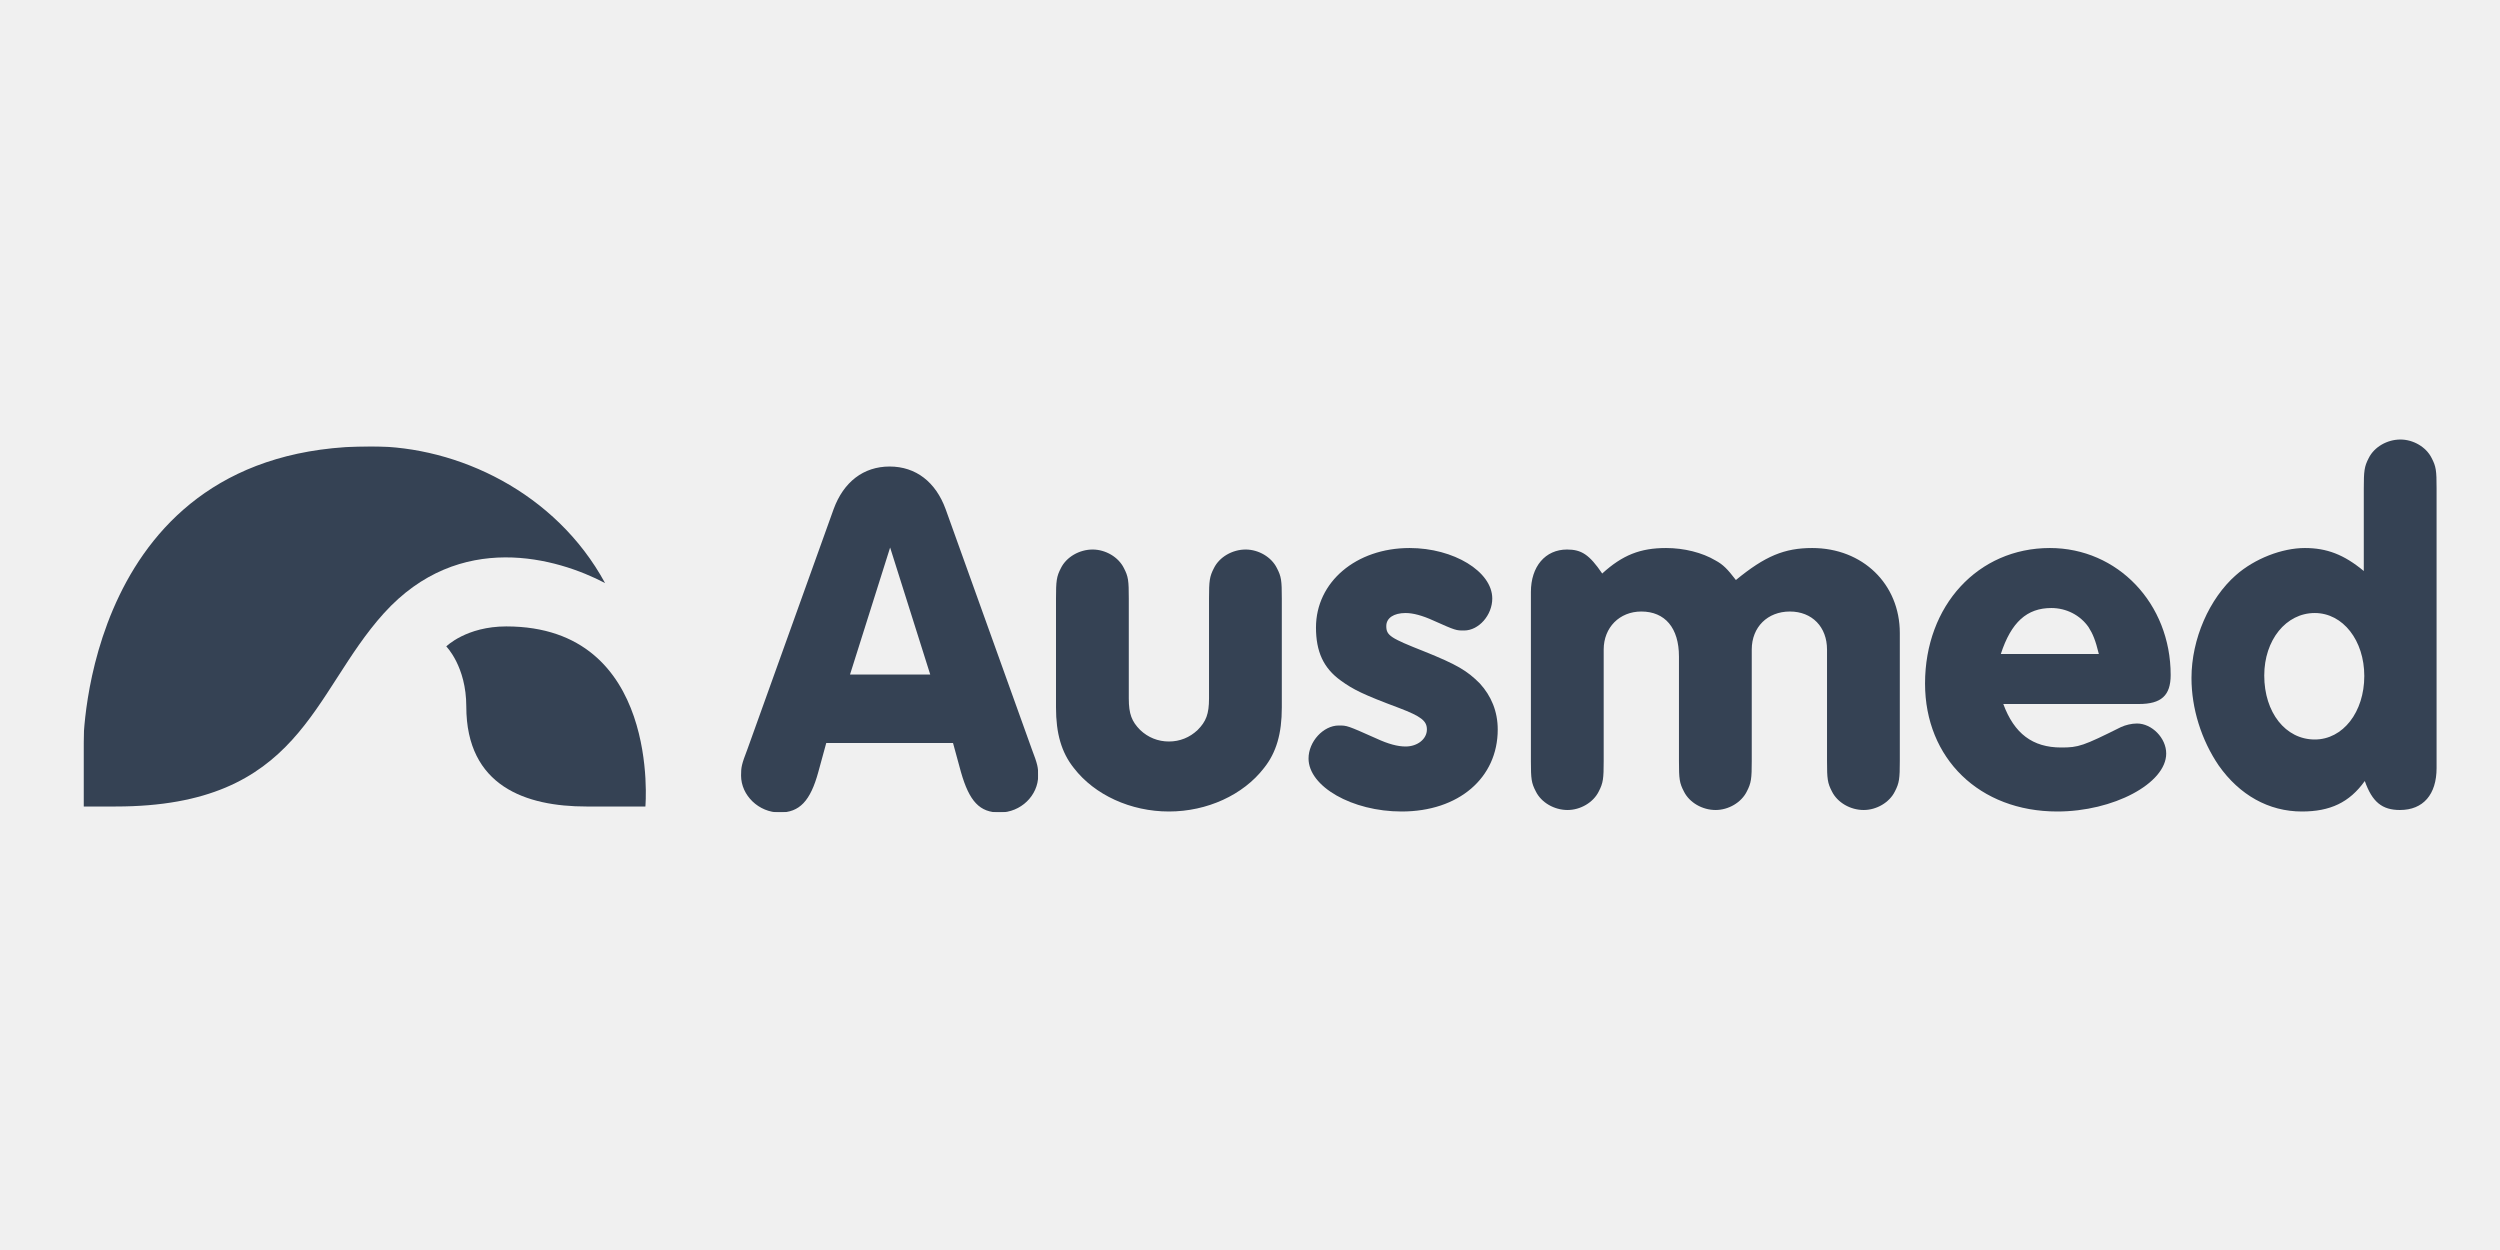
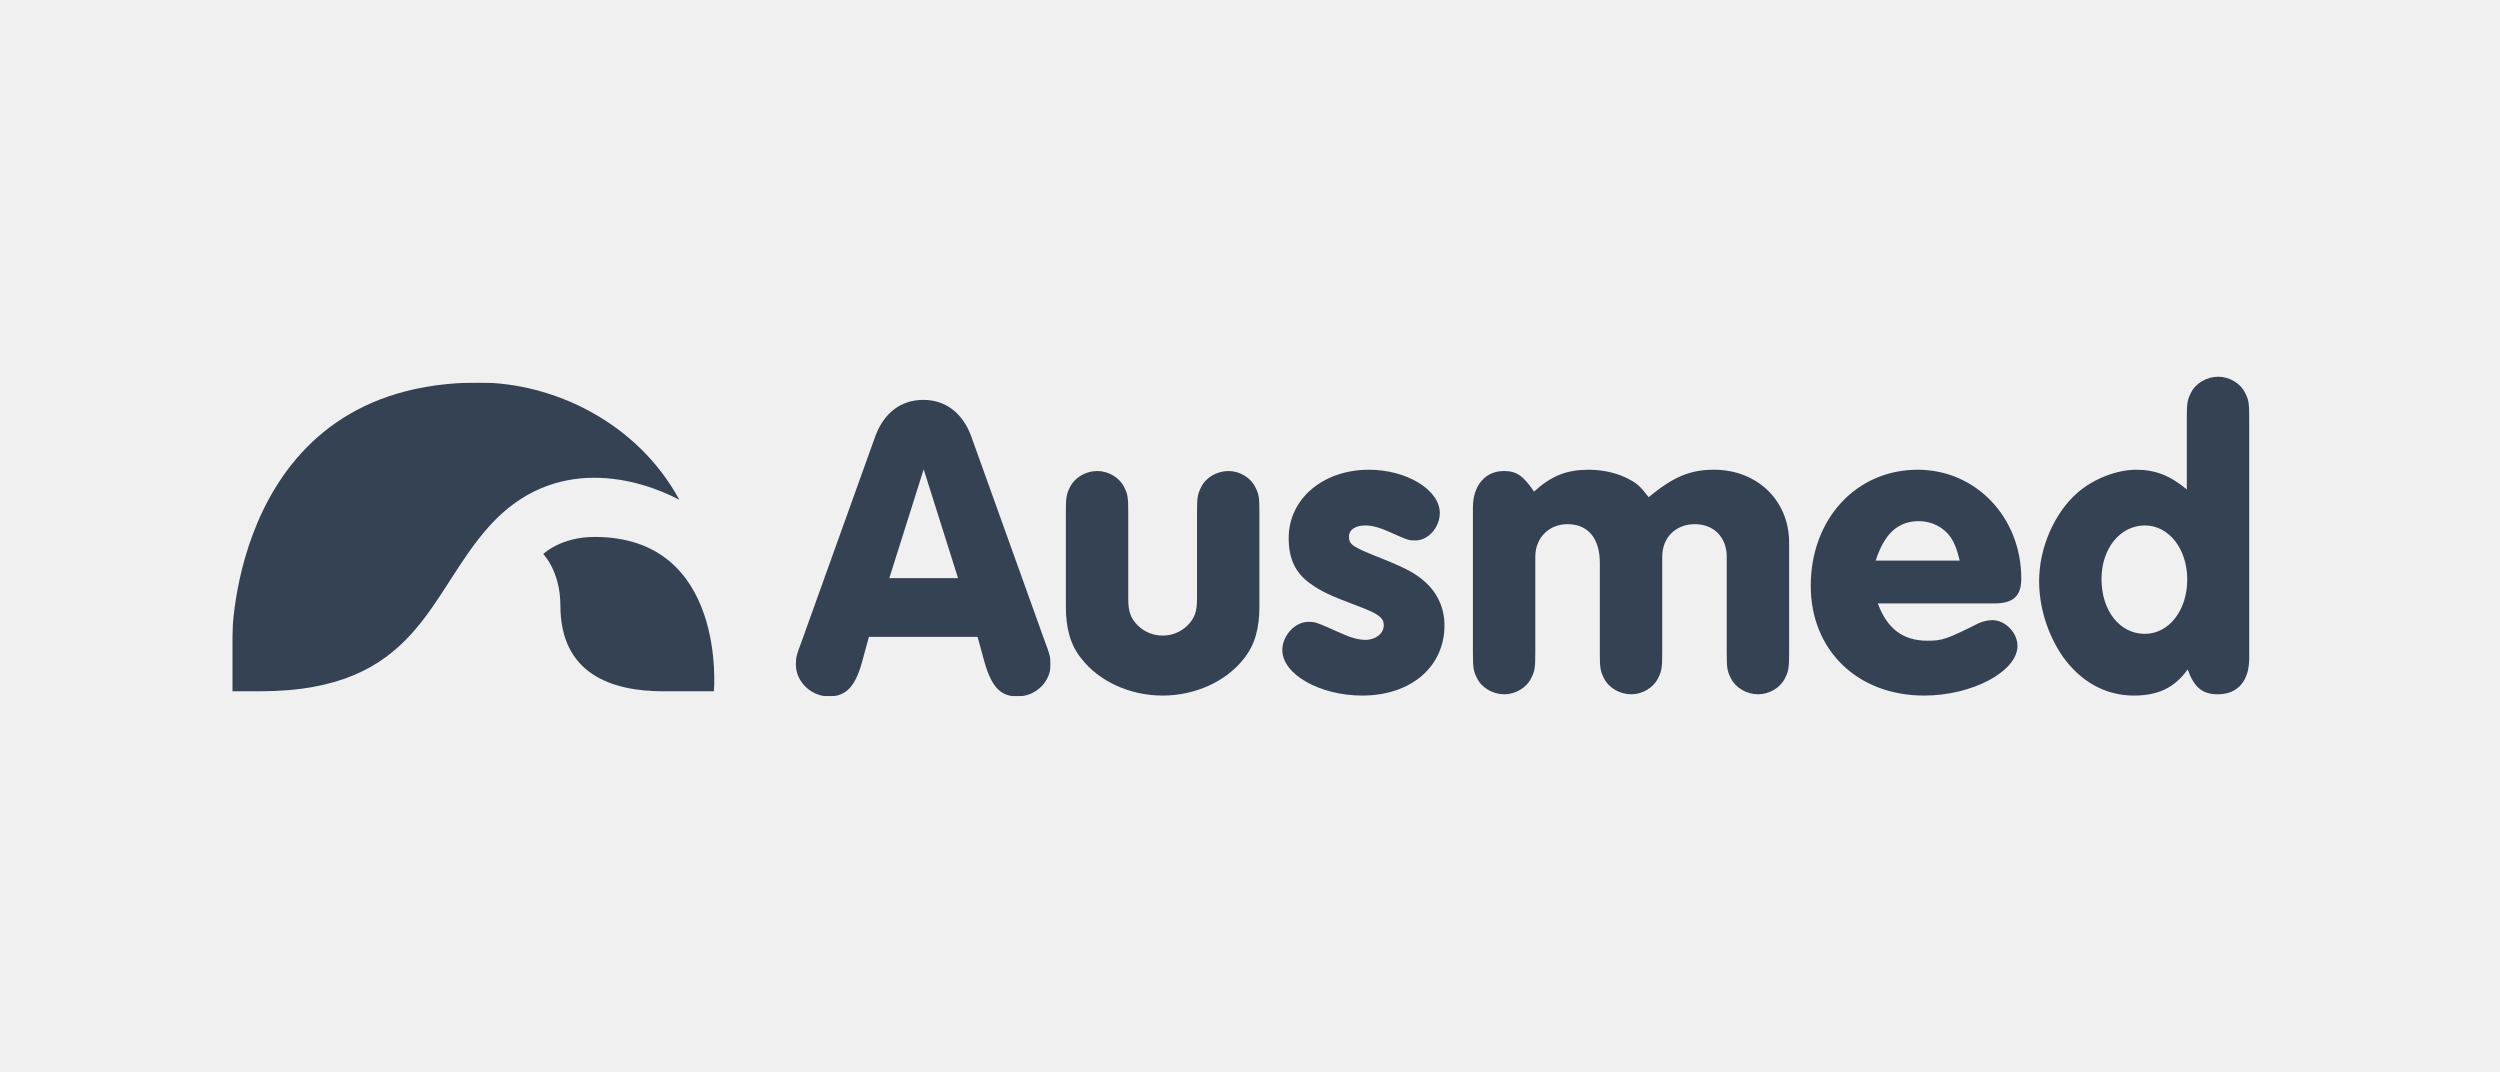
- <svg xmlns="http://www.w3.org/2000/svg" xmlns:xlink="http://www.w3.org/1999/xlink" width="120" height="60" viewBox="0 0 120 60">
+ <svg xmlns="http://www.w3.org/2000/svg" xmlns:xlink="http://www.w3.org/1999/xlink" width="140" height="60" viewBox="0 0 140 60">
  <defs>
    <polygon id="ausmed-logo-vero-a" points=".015 .173 45.833 .173 45.833 17.735 .015 17.735" />
  </defs>
-   <g fill="none" fill-rule="evenodd" transform="translate(4 21)">
+   <g fill="none" fill-rule="evenodd" transform="translate(13 21)">
    <g transform="translate(0 .25)">
      <mask id="ausmed-logo-vero-b" fill="#fff">
        <use xlink:href="#ausmed-logo-vero-a" />
      </mask>
      <path fill="#354254" d="M26.979,17.462 C26.979,17.462 27.732,8.818 20.302,8.818 C18.382,8.818 17.421,9.778 17.421,9.778 C17.421,9.778 18.382,10.739 18.382,12.66 C18.382,16.502 21.263,17.462 24.145,17.462 L26.979,17.462" mask="url(#ausmed-logo-vero-b)" />
      <path fill="#354254" d="M13.82.173C0 .173 0 14.501 0 14.501L0 17.462 1.555 17.462C10.44 17.462 10.953 12.033 14.422 8.191 18.06 4.163 22.764 5.541 25.043 6.737 22.672 2.376 17.967.173 13.82.173M38.726 5.031L36.801 11.127 40.651 11.127 38.726 5.031zM35.66 14.414L35.279 15.806C34.899 17.198 34.376 17.75 33.425 17.75 32.427 17.75 31.571 16.934 31.571 15.974 31.571 15.566 31.595 15.446 31.88 14.702L36.016 3.183C36.492 1.887 37.443 1.143 38.702 1.143 39.962 1.143 40.913 1.887 41.388 3.183L45.524 14.702C45.809 15.446 45.833 15.59 45.833 15.974 45.833 16.934 45.001 17.75 43.979 17.75 43.028 17.75 42.529 17.222 42.125 15.806L41.745 14.414 35.66 14.414 35.66 14.414z" mask="url(#ausmed-logo-vero-b)" />
    </g>
    <path fill="#354254" d="M57.527 12.96C57.527 14.208 57.266 15.12 56.672 15.864 55.673 17.16 53.938 17.952 52.108 17.952 50.278 17.952 48.542 17.16 47.544 15.864 46.95 15.12 46.688 14.208 46.688 12.96L46.688 7.729C46.688 6.889 46.712 6.673 46.926 6.265 47.188 5.737 47.806 5.377 48.447 5.377 49.066 5.377 49.683 5.737 49.945 6.265 50.159 6.673 50.182 6.865 50.182 7.729L50.182 12.528C50.182 13.272 50.325 13.632 50.729 14.04 51.109 14.4 51.585 14.592 52.108 14.592 52.631 14.592 53.106 14.4 53.486 14.04 53.891 13.632 54.033 13.272 54.033 12.528L54.033 7.729C54.033 6.889 54.057 6.673 54.271 6.265 54.532 5.737 55.151 5.377 55.792 5.377 56.41 5.377 57.028 5.737 57.289 6.265 57.504 6.673 57.527 6.865 57.527 7.729L57.527 12.96M67.629 7.729C67.629 8.521 66.987 9.264 66.274 9.264 65.894 9.264 65.87 9.264 64.8 8.785 64.277 8.545 63.826 8.425 63.469 8.425 62.899 8.425 62.542 8.665 62.542 9.049 62.542 9.505 62.733 9.624 64.373 10.273 65.918 10.896 66.416 11.184 67.035 11.809 67.582 12.409 67.891 13.152 67.891 14.016 67.891 16.344 66.013 17.952 63.279 17.952 60.902 17.952 58.81 16.752 58.81 15.408 58.81 14.592 59.523 13.824 60.26 13.824 60.664 13.824 60.664 13.824 62.067 14.448 62.637 14.712 63.089 14.832 63.469 14.832 64.04 14.832 64.491 14.472 64.491 14.016 64.491 13.608 64.23 13.392 63.16 12.984 61.425 12.336 60.95 12.097 60.355 11.665 59.523 11.065 59.167 10.273 59.167 9.12 59.167 6.937 61.092 5.305 63.66 5.305 65.775 5.305 67.629 6.433 67.629 7.729M69.483 7.417C69.483 6.193 70.172 5.377 71.218 5.377 71.907 5.377 72.287 5.617 72.906 6.529 73.88 5.641 74.736 5.305 75.972 5.305 76.828 5.305 77.707 5.521 78.349 5.905 78.705 6.097 78.919 6.313 79.323 6.841 80.725 5.689 81.653 5.305 82.984 5.305 85.408 5.305 87.191 7.033 87.191 9.384L87.191 15.528C87.191 16.368 87.167 16.584 86.953 16.992 86.692 17.52 86.074 17.88 85.456 17.88 84.814 17.88 84.196 17.52 83.934 16.992 83.721 16.584 83.697 16.392 83.697 15.528L83.697 10.177C83.697 9.097 82.984 8.353 81.914 8.353 80.844 8.353 80.084 9.097 80.084 10.177L80.084 15.528C80.084 16.368 80.06 16.584 79.846 16.992 79.585 17.52 78.967 17.88 78.349 17.88 77.707 17.88 77.089 17.52 76.828 16.992 76.614 16.584 76.59 16.392 76.59 15.528L76.59 10.512C76.59 9.145 75.924 8.353 74.783 8.353 73.737 8.353 72.977 9.12 72.977 10.177L72.977 15.528C72.977 16.368 72.953 16.584 72.739 16.992 72.478 17.52 71.86 17.88 71.242 17.88 70.6 17.88 69.982 17.52 69.721 16.992 69.507 16.584 69.483 16.392 69.483 15.528L69.483 7.417" />
    <path fill="#354254" d="M8.495 10.393C8.329 9.72 8.21 9.432 7.997 9.097 7.593 8.521 6.927 8.185 6.214 8.185 5.049 8.185 4.288 8.857 3.789 10.393L8.495 10.393zM3.908 12.792C4.431 14.208 5.311 14.88 6.689 14.88 7.521 14.88 7.735 14.808 9.565 13.896 9.779 13.8 10.065 13.728 10.326 13.728 11.039 13.728 11.728 14.424 11.728 15.168 11.728 16.608 9.185 17.952 6.499 17.952 2.767 17.952.152 15.408.152 11.809.152 8.065 2.696 5.305 6.143 5.305 9.399 5.305 11.942 7.969 11.942 11.4 11.942 12.384 11.491 12.792 10.421 12.792L3.908 12.792 3.908 12.792zM16.434 11.425C16.434 13.2 17.456 14.496 18.859 14.496 20.214 14.496 21.236 13.176 21.236 11.448 21.236 9.745 20.214 8.425 18.859 8.425 17.48 8.425 16.434 9.72 16.434 11.425zM21.212 2.449C21.212 1.609 21.236 1.393 21.45.985 21.711.457 22.329.097 22.971.097 23.589.097 24.207.457 24.468.985 24.682 1.393 24.706 1.585 24.706 2.449L24.706 15.864C24.706 17.136 24.064 17.88 22.947 17.88 22.091 17.88 21.616 17.496 21.26 16.488 20.523 17.52 19.596 17.952 18.241 17.952 16.648 17.952 15.246 17.16 14.248 15.744 13.416 14.52 12.941 13.008 12.941 11.544 12.941 9.672 13.796 7.729 15.079 6.601 15.983 5.809 17.29 5.305 18.384 5.305 19.43 5.305 20.261 5.617 21.212 6.409L21.212 2.449 21.212 2.449z" transform="translate(88.25)" />
  </g>
</svg>
